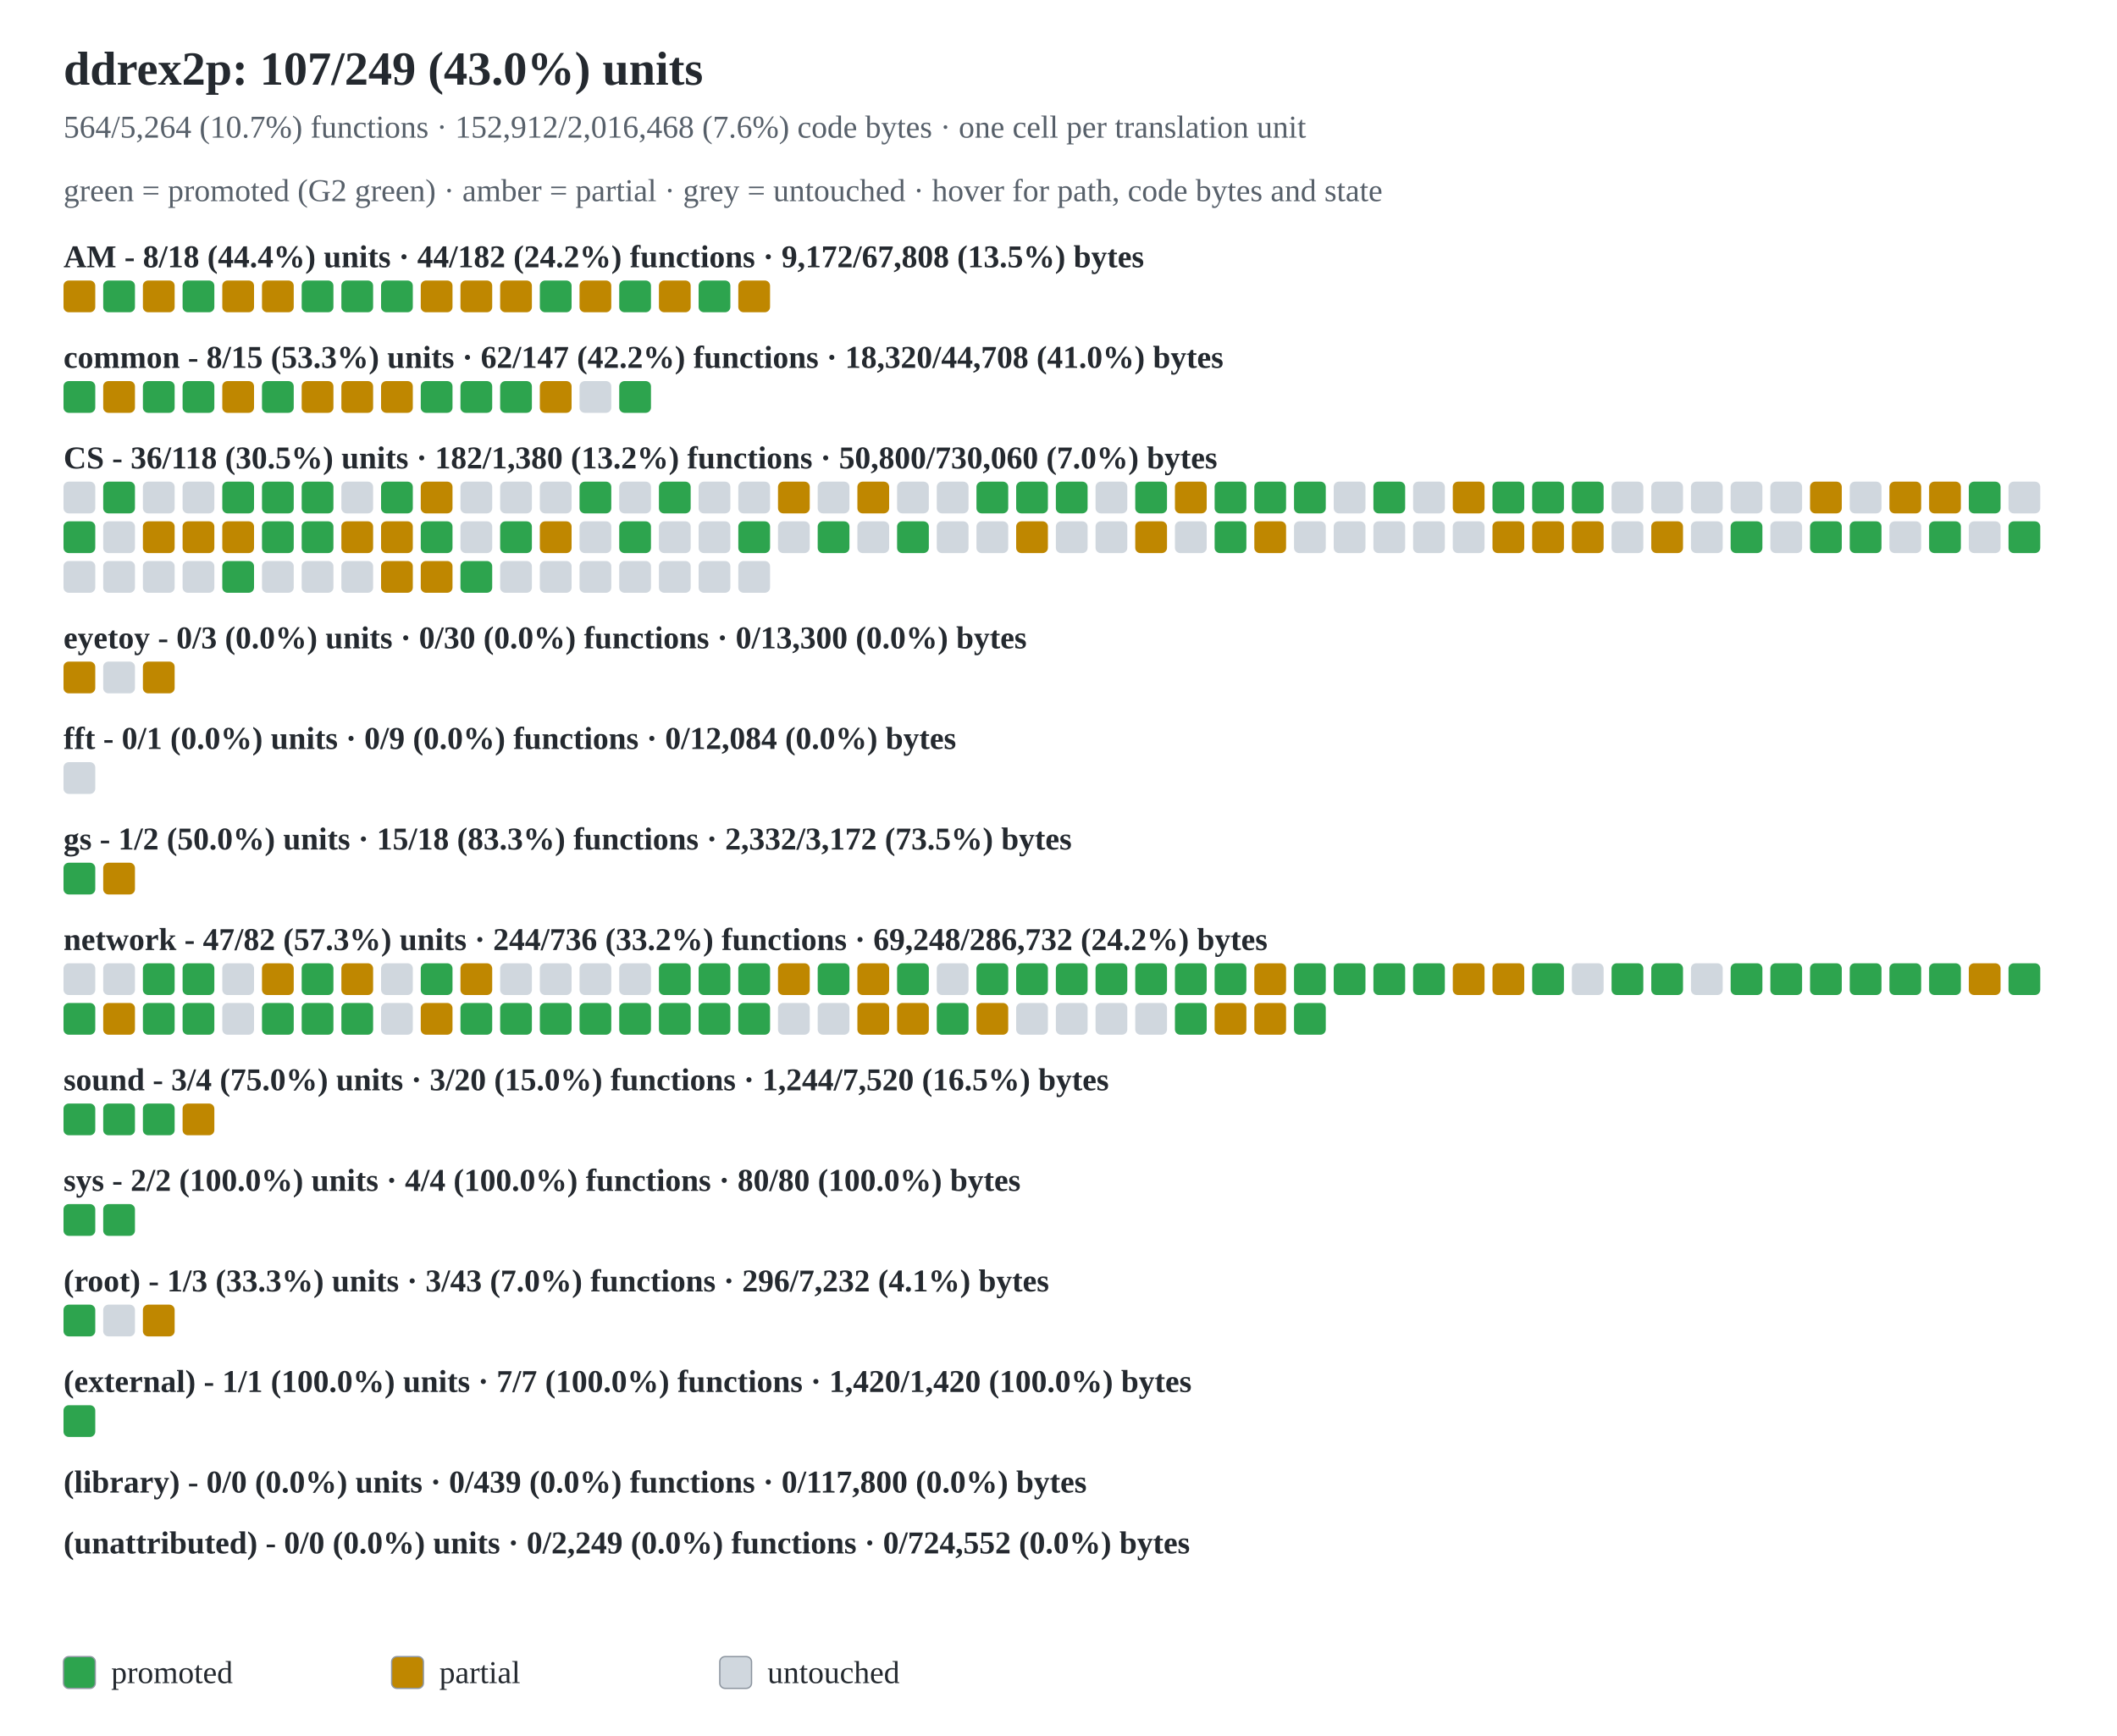
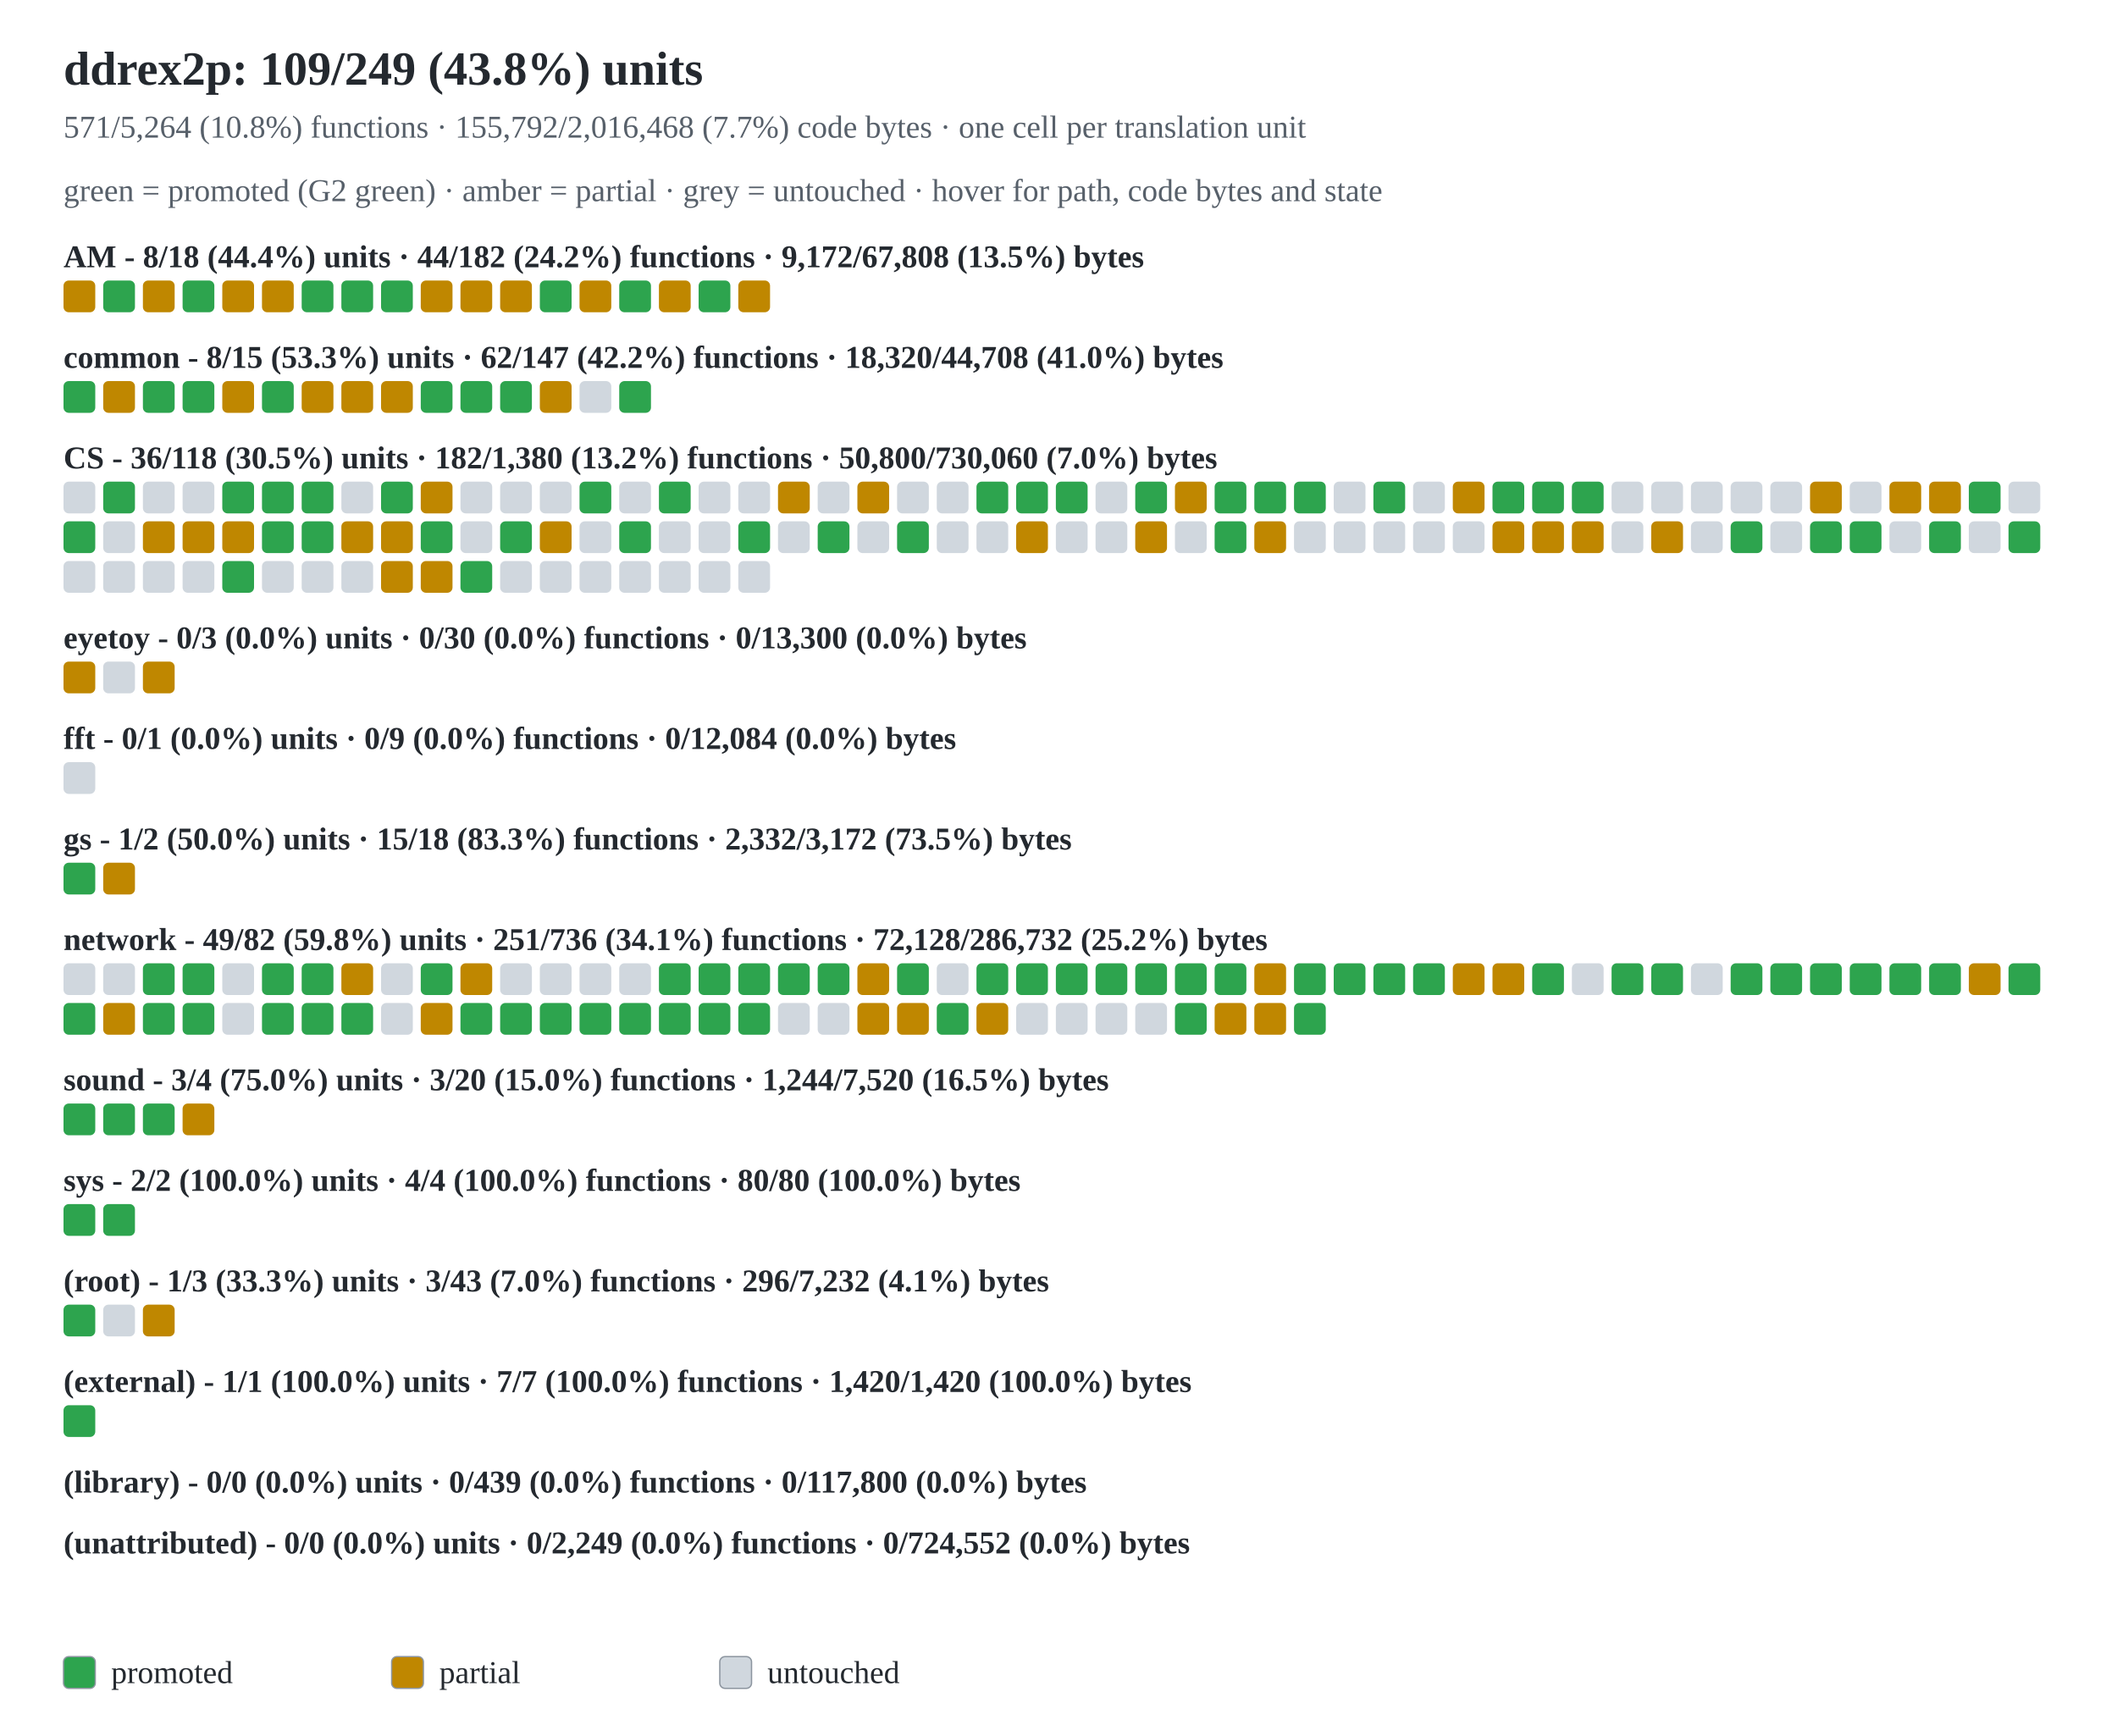
<svg xmlns="http://www.w3.org/2000/svg" width="800" height="656" viewBox="0 0 800 656" role="img" aria-label="ddrex2p translation unit heatmap">
  <rect width="800" height="656" fill="#ffffff" />
-   <text x="24" y="32" font-size="18" font-weight="600" fill="#24292f">ddrex2p: 107/249 (43.0%) units</text>
-   <text x="24" y="52" font-size="12" fill="#57606a">564/5,264 (10.7%) functions · 152,912/2,016,468 (7.6%) code bytes · one cell per translation unit</text>
+   <text x="24" y="32" font-size="18" font-weight="600" fill="#24292f">ddrex2p: 109/249 (43.8%) units</text>
+   <text x="24" y="52" font-size="12" fill="#57606a">571/5,264 (10.8%) functions · 155,792/2,016,468 (7.7%) code bytes · one cell per translation unit</text>
  <text x="24" y="76" font-size="12" fill="#57606a">green = promoted (G2 green) · amber = partial · grey = untouched · hover for path, code bytes and state</text>
  <g class="module" data-module="AM">
    <text x="24" y="101" font-size="12" font-weight="600" fill="#24292f">AM - 8/18 (44.4%) units · 44/182 (24.2%) functions · 9,172/67,808 (13.5%) bytes</text>
    <rect class="cell" data-state="partial" x="24" y="106" width="12" height="12" rx="2" fill="#bf8700" />
    <rect class="cell" data-state="promoted" x="39" y="106" width="12" height="12" rx="2" fill="#2da44e" />
    <rect class="cell" data-state="partial" x="54" y="106" width="12" height="12" rx="2" fill="#bf8700" />
    <rect class="cell" data-state="promoted" x="69" y="106" width="12" height="12" rx="2" fill="#2da44e" />
    <rect class="cell" data-state="partial" x="84" y="106" width="12" height="12" rx="2" fill="#bf8700" />
    <rect class="cell" data-state="partial" x="99" y="106" width="12" height="12" rx="2" fill="#bf8700" />
    <rect class="cell" data-state="promoted" x="114" y="106" width="12" height="12" rx="2" fill="#2da44e" />
    <rect class="cell" data-state="promoted" x="129" y="106" width="12" height="12" rx="2" fill="#2da44e" />
    <rect class="cell" data-state="promoted" x="144" y="106" width="12" height="12" rx="2" fill="#2da44e" />
    <rect class="cell" data-state="partial" x="159" y="106" width="12" height="12" rx="2" fill="#bf8700" />
    <rect class="cell" data-state="partial" x="174" y="106" width="12" height="12" rx="2" fill="#bf8700" />
    <rect class="cell" data-state="partial" x="189" y="106" width="12" height="12" rx="2" fill="#bf8700" />
    <rect class="cell" data-state="promoted" x="204" y="106" width="12" height="12" rx="2" fill="#2da44e" />
    <rect class="cell" data-state="partial" x="219" y="106" width="12" height="12" rx="2" fill="#bf8700" />
    <rect class="cell" data-state="promoted" x="234" y="106" width="12" height="12" rx="2" fill="#2da44e" />
    <rect class="cell" data-state="partial" x="249" y="106" width="12" height="12" rx="2" fill="#bf8700" />
    <rect class="cell" data-state="promoted" x="264" y="106" width="12" height="12" rx="2" fill="#2da44e" />
    <rect class="cell" data-state="partial" x="279" y="106" width="12" height="12" rx="2" fill="#bf8700" />
  </g>
  <g class="module" data-module="common">
    <text x="24" y="139" font-size="12" font-weight="600" fill="#24292f">common - 8/15 (53.3%) units · 62/147 (42.2%) functions · 18,320/44,708 (41.0%) bytes</text>
    <rect class="cell" data-state="promoted" x="24" y="144" width="12" height="12" rx="2" fill="#2da44e" />
    <rect class="cell" data-state="partial" x="39" y="144" width="12" height="12" rx="2" fill="#bf8700" />
    <rect class="cell" data-state="promoted" x="54" y="144" width="12" height="12" rx="2" fill="#2da44e" />
    <rect class="cell" data-state="promoted" x="69" y="144" width="12" height="12" rx="2" fill="#2da44e" />
    <rect class="cell" data-state="partial" x="84" y="144" width="12" height="12" rx="2" fill="#bf8700" />
    <rect class="cell" data-state="promoted" x="99" y="144" width="12" height="12" rx="2" fill="#2da44e" />
    <rect class="cell" data-state="partial" x="114" y="144" width="12" height="12" rx="2" fill="#bf8700" />
    <rect class="cell" data-state="partial" x="129" y="144" width="12" height="12" rx="2" fill="#bf8700" />
    <rect class="cell" data-state="partial" x="144" y="144" width="12" height="12" rx="2" fill="#bf8700" />
    <rect class="cell" data-state="promoted" x="159" y="144" width="12" height="12" rx="2" fill="#2da44e" />
    <rect class="cell" data-state="promoted" x="174" y="144" width="12" height="12" rx="2" fill="#2da44e" />
    <rect class="cell" data-state="promoted" x="189" y="144" width="12" height="12" rx="2" fill="#2da44e" />
    <rect class="cell" data-state="partial" x="204" y="144" width="12" height="12" rx="2" fill="#bf8700" />
    <rect class="cell" data-state="untouched" x="219" y="144" width="12" height="12" rx="2" fill="#d0d7de" />
    <rect class="cell" data-state="promoted" x="234" y="144" width="12" height="12" rx="2" fill="#2da44e" />
  </g>
  <g class="module" data-module="CS">
    <text x="24" y="177" font-size="12" font-weight="600" fill="#24292f">CS - 36/118 (30.5%) units · 182/1,380 (13.2%) functions · 50,800/730,060 (7.0%) bytes</text>
    <rect class="cell" data-state="untouched" x="24" y="182" width="12" height="12" rx="2" fill="#d0d7de" />
    <rect class="cell" data-state="promoted" x="39" y="182" width="12" height="12" rx="2" fill="#2da44e" />
    <rect class="cell" data-state="untouched" x="54" y="182" width="12" height="12" rx="2" fill="#d0d7de" />
    <rect class="cell" data-state="untouched" x="69" y="182" width="12" height="12" rx="2" fill="#d0d7de" />
    <rect class="cell" data-state="promoted" x="84" y="182" width="12" height="12" rx="2" fill="#2da44e" />
    <rect class="cell" data-state="promoted" x="99" y="182" width="12" height="12" rx="2" fill="#2da44e" />
    <rect class="cell" data-state="promoted" x="114" y="182" width="12" height="12" rx="2" fill="#2da44e" />
    <rect class="cell" data-state="untouched" x="129" y="182" width="12" height="12" rx="2" fill="#d0d7de" />
    <rect class="cell" data-state="promoted" x="144" y="182" width="12" height="12" rx="2" fill="#2da44e" />
    <rect class="cell" data-state="partial" x="159" y="182" width="12" height="12" rx="2" fill="#bf8700" />
    <rect class="cell" data-state="untouched" x="174" y="182" width="12" height="12" rx="2" fill="#d0d7de" />
    <rect class="cell" data-state="untouched" x="189" y="182" width="12" height="12" rx="2" fill="#d0d7de" />
    <rect class="cell" data-state="untouched" x="204" y="182" width="12" height="12" rx="2" fill="#d0d7de" />
    <rect class="cell" data-state="promoted" x="219" y="182" width="12" height="12" rx="2" fill="#2da44e" />
    <rect class="cell" data-state="untouched" x="234" y="182" width="12" height="12" rx="2" fill="#d0d7de" />
    <rect class="cell" data-state="promoted" x="249" y="182" width="12" height="12" rx="2" fill="#2da44e" />
    <rect class="cell" data-state="untouched" x="264" y="182" width="12" height="12" rx="2" fill="#d0d7de" />
    <rect class="cell" data-state="untouched" x="279" y="182" width="12" height="12" rx="2" fill="#d0d7de" />
    <rect class="cell" data-state="partial" x="294" y="182" width="12" height="12" rx="2" fill="#bf8700" />
    <rect class="cell" data-state="untouched" x="309" y="182" width="12" height="12" rx="2" fill="#d0d7de" />
    <rect class="cell" data-state="partial" x="324" y="182" width="12" height="12" rx="2" fill="#bf8700" />
    <rect class="cell" data-state="untouched" x="339" y="182" width="12" height="12" rx="2" fill="#d0d7de" />
    <rect class="cell" data-state="untouched" x="354" y="182" width="12" height="12" rx="2" fill="#d0d7de" />
    <rect class="cell" data-state="promoted" x="369" y="182" width="12" height="12" rx="2" fill="#2da44e" />
    <rect class="cell" data-state="promoted" x="384" y="182" width="12" height="12" rx="2" fill="#2da44e" />
    <rect class="cell" data-state="promoted" x="399" y="182" width="12" height="12" rx="2" fill="#2da44e" />
    <rect class="cell" data-state="untouched" x="414" y="182" width="12" height="12" rx="2" fill="#d0d7de" />
    <rect class="cell" data-state="promoted" x="429" y="182" width="12" height="12" rx="2" fill="#2da44e" />
    <rect class="cell" data-state="partial" x="444" y="182" width="12" height="12" rx="2" fill="#bf8700" />
    <rect class="cell" data-state="promoted" x="459" y="182" width="12" height="12" rx="2" fill="#2da44e" />
    <rect class="cell" data-state="promoted" x="474" y="182" width="12" height="12" rx="2" fill="#2da44e" />
    <rect class="cell" data-state="promoted" x="489" y="182" width="12" height="12" rx="2" fill="#2da44e" />
    <rect class="cell" data-state="untouched" x="504" y="182" width="12" height="12" rx="2" fill="#d0d7de" />
    <rect class="cell" data-state="promoted" x="519" y="182" width="12" height="12" rx="2" fill="#2da44e" />
    <rect class="cell" data-state="untouched" x="534" y="182" width="12" height="12" rx="2" fill="#d0d7de" />
    <rect class="cell" data-state="partial" x="549" y="182" width="12" height="12" rx="2" fill="#bf8700" />
    <rect class="cell" data-state="promoted" x="564" y="182" width="12" height="12" rx="2" fill="#2da44e" />
    <rect class="cell" data-state="promoted" x="579" y="182" width="12" height="12" rx="2" fill="#2da44e" />
    <rect class="cell" data-state="promoted" x="594" y="182" width="12" height="12" rx="2" fill="#2da44e" />
    <rect class="cell" data-state="untouched" x="609" y="182" width="12" height="12" rx="2" fill="#d0d7de" />
    <rect class="cell" data-state="untouched" x="624" y="182" width="12" height="12" rx="2" fill="#d0d7de" />
    <rect class="cell" data-state="untouched" x="639" y="182" width="12" height="12" rx="2" fill="#d0d7de" />
    <rect class="cell" data-state="untouched" x="654" y="182" width="12" height="12" rx="2" fill="#d0d7de" />
    <rect class="cell" data-state="untouched" x="669" y="182" width="12" height="12" rx="2" fill="#d0d7de" />
    <rect class="cell" data-state="partial" x="684" y="182" width="12" height="12" rx="2" fill="#bf8700" />
    <rect class="cell" data-state="untouched" x="699" y="182" width="12" height="12" rx="2" fill="#d0d7de" />
    <rect class="cell" data-state="partial" x="714" y="182" width="12" height="12" rx="2" fill="#bf8700" />
    <rect class="cell" data-state="partial" x="729" y="182" width="12" height="12" rx="2" fill="#bf8700" />
    <rect class="cell" data-state="promoted" x="744" y="182" width="12" height="12" rx="2" fill="#2da44e" />
    <rect class="cell" data-state="untouched" x="759" y="182" width="12" height="12" rx="2" fill="#d0d7de" />
    <rect class="cell" data-state="promoted" x="24" y="197" width="12" height="12" rx="2" fill="#2da44e" />
    <rect class="cell" data-state="untouched" x="39" y="197" width="12" height="12" rx="2" fill="#d0d7de" />
    <rect class="cell" data-state="partial" x="54" y="197" width="12" height="12" rx="2" fill="#bf8700" />
    <rect class="cell" data-state="partial" x="69" y="197" width="12" height="12" rx="2" fill="#bf8700" />
    <rect class="cell" data-state="partial" x="84" y="197" width="12" height="12" rx="2" fill="#bf8700" />
    <rect class="cell" data-state="promoted" x="99" y="197" width="12" height="12" rx="2" fill="#2da44e" />
    <rect class="cell" data-state="promoted" x="114" y="197" width="12" height="12" rx="2" fill="#2da44e" />
    <rect class="cell" data-state="partial" x="129" y="197" width="12" height="12" rx="2" fill="#bf8700" />
    <rect class="cell" data-state="partial" x="144" y="197" width="12" height="12" rx="2" fill="#bf8700" />
    <rect class="cell" data-state="promoted" x="159" y="197" width="12" height="12" rx="2" fill="#2da44e" />
    <rect class="cell" data-state="untouched" x="174" y="197" width="12" height="12" rx="2" fill="#d0d7de" />
    <rect class="cell" data-state="promoted" x="189" y="197" width="12" height="12" rx="2" fill="#2da44e" />
    <rect class="cell" data-state="partial" x="204" y="197" width="12" height="12" rx="2" fill="#bf8700" />
    <rect class="cell" data-state="untouched" x="219" y="197" width="12" height="12" rx="2" fill="#d0d7de" />
    <rect class="cell" data-state="promoted" x="234" y="197" width="12" height="12" rx="2" fill="#2da44e" />
    <rect class="cell" data-state="untouched" x="249" y="197" width="12" height="12" rx="2" fill="#d0d7de" />
    <rect class="cell" data-state="untouched" x="264" y="197" width="12" height="12" rx="2" fill="#d0d7de" />
    <rect class="cell" data-state="promoted" x="279" y="197" width="12" height="12" rx="2" fill="#2da44e" />
    <rect class="cell" data-state="untouched" x="294" y="197" width="12" height="12" rx="2" fill="#d0d7de" />
    <rect class="cell" data-state="promoted" x="309" y="197" width="12" height="12" rx="2" fill="#2da44e" />
    <rect class="cell" data-state="untouched" x="324" y="197" width="12" height="12" rx="2" fill="#d0d7de" />
    <rect class="cell" data-state="promoted" x="339" y="197" width="12" height="12" rx="2" fill="#2da44e" />
    <rect class="cell" data-state="untouched" x="354" y="197" width="12" height="12" rx="2" fill="#d0d7de" />
    <rect class="cell" data-state="untouched" x="369" y="197" width="12" height="12" rx="2" fill="#d0d7de" />
    <rect class="cell" data-state="partial" x="384" y="197" width="12" height="12" rx="2" fill="#bf8700" />
    <rect class="cell" data-state="untouched" x="399" y="197" width="12" height="12" rx="2" fill="#d0d7de" />
    <rect class="cell" data-state="untouched" x="414" y="197" width="12" height="12" rx="2" fill="#d0d7de" />
    <rect class="cell" data-state="partial" x="429" y="197" width="12" height="12" rx="2" fill="#bf8700" />
    <rect class="cell" data-state="untouched" x="444" y="197" width="12" height="12" rx="2" fill="#d0d7de" />
    <rect class="cell" data-state="promoted" x="459" y="197" width="12" height="12" rx="2" fill="#2da44e" />
    <rect class="cell" data-state="partial" x="474" y="197" width="12" height="12" rx="2" fill="#bf8700" />
    <rect class="cell" data-state="untouched" x="489" y="197" width="12" height="12" rx="2" fill="#d0d7de" />
    <rect class="cell" data-state="untouched" x="504" y="197" width="12" height="12" rx="2" fill="#d0d7de" />
    <rect class="cell" data-state="untouched" x="519" y="197" width="12" height="12" rx="2" fill="#d0d7de" />
    <rect class="cell" data-state="untouched" x="534" y="197" width="12" height="12" rx="2" fill="#d0d7de" />
    <rect class="cell" data-state="untouched" x="549" y="197" width="12" height="12" rx="2" fill="#d0d7de" />
    <rect class="cell" data-state="partial" x="564" y="197" width="12" height="12" rx="2" fill="#bf8700" />
    <rect class="cell" data-state="partial" x="579" y="197" width="12" height="12" rx="2" fill="#bf8700" />
    <rect class="cell" data-state="partial" x="594" y="197" width="12" height="12" rx="2" fill="#bf8700" />
    <rect class="cell" data-state="untouched" x="609" y="197" width="12" height="12" rx="2" fill="#d0d7de" />
    <rect class="cell" data-state="partial" x="624" y="197" width="12" height="12" rx="2" fill="#bf8700" />
    <rect class="cell" data-state="untouched" x="639" y="197" width="12" height="12" rx="2" fill="#d0d7de" />
    <rect class="cell" data-state="promoted" x="654" y="197" width="12" height="12" rx="2" fill="#2da44e" />
    <rect class="cell" data-state="untouched" x="669" y="197" width="12" height="12" rx="2" fill="#d0d7de" />
    <rect class="cell" data-state="promoted" x="684" y="197" width="12" height="12" rx="2" fill="#2da44e" />
    <rect class="cell" data-state="promoted" x="699" y="197" width="12" height="12" rx="2" fill="#2da44e" />
    <rect class="cell" data-state="untouched" x="714" y="197" width="12" height="12" rx="2" fill="#d0d7de" />
    <rect class="cell" data-state="promoted" x="729" y="197" width="12" height="12" rx="2" fill="#2da44e" />
    <rect class="cell" data-state="untouched" x="744" y="197" width="12" height="12" rx="2" fill="#d0d7de" />
    <rect class="cell" data-state="promoted" x="759" y="197" width="12" height="12" rx="2" fill="#2da44e" />
    <rect class="cell" data-state="untouched" x="24" y="212" width="12" height="12" rx="2" fill="#d0d7de" />
    <rect class="cell" data-state="untouched" x="39" y="212" width="12" height="12" rx="2" fill="#d0d7de" />
    <rect class="cell" data-state="untouched" x="54" y="212" width="12" height="12" rx="2" fill="#d0d7de" />
    <rect class="cell" data-state="untouched" x="69" y="212" width="12" height="12" rx="2" fill="#d0d7de" />
    <rect class="cell" data-state="promoted" x="84" y="212" width="12" height="12" rx="2" fill="#2da44e" />
    <rect class="cell" data-state="untouched" x="99" y="212" width="12" height="12" rx="2" fill="#d0d7de" />
    <rect class="cell" data-state="untouched" x="114" y="212" width="12" height="12" rx="2" fill="#d0d7de" />
    <rect class="cell" data-state="untouched" x="129" y="212" width="12" height="12" rx="2" fill="#d0d7de" />
    <rect class="cell" data-state="partial" x="144" y="212" width="12" height="12" rx="2" fill="#bf8700" />
    <rect class="cell" data-state="partial" x="159" y="212" width="12" height="12" rx="2" fill="#bf8700" />
    <rect class="cell" data-state="promoted" x="174" y="212" width="12" height="12" rx="2" fill="#2da44e" />
    <rect class="cell" data-state="untouched" x="189" y="212" width="12" height="12" rx="2" fill="#d0d7de" />
    <rect class="cell" data-state="untouched" x="204" y="212" width="12" height="12" rx="2" fill="#d0d7de" />
    <rect class="cell" data-state="untouched" x="219" y="212" width="12" height="12" rx="2" fill="#d0d7de" />
    <rect class="cell" data-state="untouched" x="234" y="212" width="12" height="12" rx="2" fill="#d0d7de" />
    <rect class="cell" data-state="untouched" x="249" y="212" width="12" height="12" rx="2" fill="#d0d7de" />
    <rect class="cell" data-state="untouched" x="264" y="212" width="12" height="12" rx="2" fill="#d0d7de" />
    <rect class="cell" data-state="untouched" x="279" y="212" width="12" height="12" rx="2" fill="#d0d7de" />
  </g>
  <g class="module" data-module="eyetoy">
    <text x="24" y="245" font-size="12" font-weight="600" fill="#24292f">eyetoy - 0/3 (0.0%) units · 0/30 (0.0%) functions · 0/13,300 (0.0%) bytes</text>
    <rect class="cell" data-state="partial" x="24" y="250" width="12" height="12" rx="2" fill="#bf8700" />
    <rect class="cell" data-state="untouched" x="39" y="250" width="12" height="12" rx="2" fill="#d0d7de" />
    <rect class="cell" data-state="partial" x="54" y="250" width="12" height="12" rx="2" fill="#bf8700" />
  </g>
  <g class="module" data-module="fft">
    <text x="24" y="283" font-size="12" font-weight="600" fill="#24292f">fft - 0/1 (0.0%) units · 0/9 (0.0%) functions · 0/12,084 (0.0%) bytes</text>
    <rect class="cell" data-state="untouched" x="24" y="288" width="12" height="12" rx="2" fill="#d0d7de" />
  </g>
  <g class="module" data-module="gs">
    <text x="24" y="321" font-size="12" font-weight="600" fill="#24292f">gs - 1/2 (50.0%) units · 15/18 (83.3%) functions · 2,332/3,172 (73.5%) bytes</text>
    <rect class="cell" data-state="promoted" x="24" y="326" width="12" height="12" rx="2" fill="#2da44e" />
    <rect class="cell" data-state="partial" x="39" y="326" width="12" height="12" rx="2" fill="#bf8700" />
  </g>
  <g class="module" data-module="network">
-     <text x="24" y="359" font-size="12" font-weight="600" fill="#24292f">network - 47/82 (57.3%) units · 244/736 (33.2%) functions · 69,248/286,732 (24.2%) bytes</text>
+     <text x="24" y="359" font-size="12" font-weight="600" fill="#24292f">network - 49/82 (59.8%) units · 251/736 (34.1%) functions · 72,128/286,732 (25.2%) bytes</text>
    <rect class="cell" data-state="untouched" x="24" y="364" width="12" height="12" rx="2" fill="#d0d7de" />
    <rect class="cell" data-state="untouched" x="39" y="364" width="12" height="12" rx="2" fill="#d0d7de" />
    <rect class="cell" data-state="promoted" x="54" y="364" width="12" height="12" rx="2" fill="#2da44e" />
    <rect class="cell" data-state="promoted" x="69" y="364" width="12" height="12" rx="2" fill="#2da44e" />
    <rect class="cell" data-state="untouched" x="84" y="364" width="12" height="12" rx="2" fill="#d0d7de" />
-     <rect class="cell" data-state="partial" x="99" y="364" width="12" height="12" rx="2" fill="#bf8700" />
+     <rect class="cell" data-state="promoted" x="99" y="364" width="12" height="12" rx="2" fill="#2da44e" />
    <rect class="cell" data-state="promoted" x="114" y="364" width="12" height="12" rx="2" fill="#2da44e" />
    <rect class="cell" data-state="partial" x="129" y="364" width="12" height="12" rx="2" fill="#bf8700" />
    <rect class="cell" data-state="untouched" x="144" y="364" width="12" height="12" rx="2" fill="#d0d7de" />
    <rect class="cell" data-state="promoted" x="159" y="364" width="12" height="12" rx="2" fill="#2da44e" />
    <rect class="cell" data-state="partial" x="174" y="364" width="12" height="12" rx="2" fill="#bf8700" />
    <rect class="cell" data-state="untouched" x="189" y="364" width="12" height="12" rx="2" fill="#d0d7de" />
    <rect class="cell" data-state="untouched" x="204" y="364" width="12" height="12" rx="2" fill="#d0d7de" />
    <rect class="cell" data-state="untouched" x="219" y="364" width="12" height="12" rx="2" fill="#d0d7de" />
    <rect class="cell" data-state="untouched" x="234" y="364" width="12" height="12" rx="2" fill="#d0d7de" />
    <rect class="cell" data-state="promoted" x="249" y="364" width="12" height="12" rx="2" fill="#2da44e" />
    <rect class="cell" data-state="promoted" x="264" y="364" width="12" height="12" rx="2" fill="#2da44e" />
    <rect class="cell" data-state="promoted" x="279" y="364" width="12" height="12" rx="2" fill="#2da44e" />
-     <rect class="cell" data-state="partial" x="294" y="364" width="12" height="12" rx="2" fill="#bf8700" />
+     <rect class="cell" data-state="promoted" x="294" y="364" width="12" height="12" rx="2" fill="#2da44e" />
    <rect class="cell" data-state="promoted" x="309" y="364" width="12" height="12" rx="2" fill="#2da44e" />
    <rect class="cell" data-state="partial" x="324" y="364" width="12" height="12" rx="2" fill="#bf8700" />
    <rect class="cell" data-state="promoted" x="339" y="364" width="12" height="12" rx="2" fill="#2da44e" />
    <rect class="cell" data-state="untouched" x="354" y="364" width="12" height="12" rx="2" fill="#d0d7de" />
    <rect class="cell" data-state="promoted" x="369" y="364" width="12" height="12" rx="2" fill="#2da44e" />
    <rect class="cell" data-state="promoted" x="384" y="364" width="12" height="12" rx="2" fill="#2da44e" />
    <rect class="cell" data-state="promoted" x="399" y="364" width="12" height="12" rx="2" fill="#2da44e" />
    <rect class="cell" data-state="promoted" x="414" y="364" width="12" height="12" rx="2" fill="#2da44e" />
    <rect class="cell" data-state="promoted" x="429" y="364" width="12" height="12" rx="2" fill="#2da44e" />
    <rect class="cell" data-state="promoted" x="444" y="364" width="12" height="12" rx="2" fill="#2da44e" />
    <rect class="cell" data-state="promoted" x="459" y="364" width="12" height="12" rx="2" fill="#2da44e" />
    <rect class="cell" data-state="partial" x="474" y="364" width="12" height="12" rx="2" fill="#bf8700" />
    <rect class="cell" data-state="promoted" x="489" y="364" width="12" height="12" rx="2" fill="#2da44e" />
    <rect class="cell" data-state="promoted" x="504" y="364" width="12" height="12" rx="2" fill="#2da44e" />
    <rect class="cell" data-state="promoted" x="519" y="364" width="12" height="12" rx="2" fill="#2da44e" />
    <rect class="cell" data-state="promoted" x="534" y="364" width="12" height="12" rx="2" fill="#2da44e" />
    <rect class="cell" data-state="partial" x="549" y="364" width="12" height="12" rx="2" fill="#bf8700" />
    <rect class="cell" data-state="partial" x="564" y="364" width="12" height="12" rx="2" fill="#bf8700" />
    <rect class="cell" data-state="promoted" x="579" y="364" width="12" height="12" rx="2" fill="#2da44e" />
    <rect class="cell" data-state="untouched" x="594" y="364" width="12" height="12" rx="2" fill="#d0d7de" />
    <rect class="cell" data-state="promoted" x="609" y="364" width="12" height="12" rx="2" fill="#2da44e" />
    <rect class="cell" data-state="promoted" x="624" y="364" width="12" height="12" rx="2" fill="#2da44e" />
    <rect class="cell" data-state="untouched" x="639" y="364" width="12" height="12" rx="2" fill="#d0d7de" />
    <rect class="cell" data-state="promoted" x="654" y="364" width="12" height="12" rx="2" fill="#2da44e" />
    <rect class="cell" data-state="promoted" x="669" y="364" width="12" height="12" rx="2" fill="#2da44e" />
    <rect class="cell" data-state="promoted" x="684" y="364" width="12" height="12" rx="2" fill="#2da44e" />
    <rect class="cell" data-state="promoted" x="699" y="364" width="12" height="12" rx="2" fill="#2da44e" />
    <rect class="cell" data-state="promoted" x="714" y="364" width="12" height="12" rx="2" fill="#2da44e" />
    <rect class="cell" data-state="promoted" x="729" y="364" width="12" height="12" rx="2" fill="#2da44e" />
    <rect class="cell" data-state="partial" x="744" y="364" width="12" height="12" rx="2" fill="#bf8700" />
    <rect class="cell" data-state="promoted" x="759" y="364" width="12" height="12" rx="2" fill="#2da44e" />
    <rect class="cell" data-state="promoted" x="24" y="379" width="12" height="12" rx="2" fill="#2da44e" />
    <rect class="cell" data-state="partial" x="39" y="379" width="12" height="12" rx="2" fill="#bf8700" />
    <rect class="cell" data-state="promoted" x="54" y="379" width="12" height="12" rx="2" fill="#2da44e" />
    <rect class="cell" data-state="promoted" x="69" y="379" width="12" height="12" rx="2" fill="#2da44e" />
    <rect class="cell" data-state="untouched" x="84" y="379" width="12" height="12" rx="2" fill="#d0d7de" />
    <rect class="cell" data-state="promoted" x="99" y="379" width="12" height="12" rx="2" fill="#2da44e" />
    <rect class="cell" data-state="promoted" x="114" y="379" width="12" height="12" rx="2" fill="#2da44e" />
    <rect class="cell" data-state="promoted" x="129" y="379" width="12" height="12" rx="2" fill="#2da44e" />
    <rect class="cell" data-state="untouched" x="144" y="379" width="12" height="12" rx="2" fill="#d0d7de" />
    <rect class="cell" data-state="partial" x="159" y="379" width="12" height="12" rx="2" fill="#bf8700" />
    <rect class="cell" data-state="promoted" x="174" y="379" width="12" height="12" rx="2" fill="#2da44e" />
    <rect class="cell" data-state="promoted" x="189" y="379" width="12" height="12" rx="2" fill="#2da44e" />
    <rect class="cell" data-state="promoted" x="204" y="379" width="12" height="12" rx="2" fill="#2da44e" />
    <rect class="cell" data-state="promoted" x="219" y="379" width="12" height="12" rx="2" fill="#2da44e" />
    <rect class="cell" data-state="promoted" x="234" y="379" width="12" height="12" rx="2" fill="#2da44e" />
    <rect class="cell" data-state="promoted" x="249" y="379" width="12" height="12" rx="2" fill="#2da44e" />
    <rect class="cell" data-state="promoted" x="264" y="379" width="12" height="12" rx="2" fill="#2da44e" />
    <rect class="cell" data-state="promoted" x="279" y="379" width="12" height="12" rx="2" fill="#2da44e" />
    <rect class="cell" data-state="untouched" x="294" y="379" width="12" height="12" rx="2" fill="#d0d7de" />
    <rect class="cell" data-state="untouched" x="309" y="379" width="12" height="12" rx="2" fill="#d0d7de" />
    <rect class="cell" data-state="partial" x="324" y="379" width="12" height="12" rx="2" fill="#bf8700" />
    <rect class="cell" data-state="partial" x="339" y="379" width="12" height="12" rx="2" fill="#bf8700" />
    <rect class="cell" data-state="promoted" x="354" y="379" width="12" height="12" rx="2" fill="#2da44e" />
    <rect class="cell" data-state="partial" x="369" y="379" width="12" height="12" rx="2" fill="#bf8700" />
    <rect class="cell" data-state="untouched" x="384" y="379" width="12" height="12" rx="2" fill="#d0d7de" />
    <rect class="cell" data-state="untouched" x="399" y="379" width="12" height="12" rx="2" fill="#d0d7de" />
    <rect class="cell" data-state="untouched" x="414" y="379" width="12" height="12" rx="2" fill="#d0d7de" />
    <rect class="cell" data-state="untouched" x="429" y="379" width="12" height="12" rx="2" fill="#d0d7de" />
    <rect class="cell" data-state="promoted" x="444" y="379" width="12" height="12" rx="2" fill="#2da44e" />
    <rect class="cell" data-state="partial" x="459" y="379" width="12" height="12" rx="2" fill="#bf8700" />
    <rect class="cell" data-state="partial" x="474" y="379" width="12" height="12" rx="2" fill="#bf8700" />
    <rect class="cell" data-state="promoted" x="489" y="379" width="12" height="12" rx="2" fill="#2da44e" />
  </g>
  <g class="module" data-module="sound">
    <text x="24" y="412" font-size="12" font-weight="600" fill="#24292f">sound - 3/4 (75.0%) units · 3/20 (15.0%) functions · 1,244/7,520 (16.5%) bytes</text>
    <rect class="cell" data-state="promoted" x="24" y="417" width="12" height="12" rx="2" fill="#2da44e" />
    <rect class="cell" data-state="promoted" x="39" y="417" width="12" height="12" rx="2" fill="#2da44e" />
    <rect class="cell" data-state="promoted" x="54" y="417" width="12" height="12" rx="2" fill="#2da44e" />
    <rect class="cell" data-state="partial" x="69" y="417" width="12" height="12" rx="2" fill="#bf8700" />
  </g>
  <g class="module" data-module="sys">
    <text x="24" y="450" font-size="12" font-weight="600" fill="#24292f">sys - 2/2 (100.0%) units · 4/4 (100.0%) functions · 80/80 (100.0%) bytes</text>
    <rect class="cell" data-state="promoted" x="24" y="455" width="12" height="12" rx="2" fill="#2da44e" />
    <rect class="cell" data-state="promoted" x="39" y="455" width="12" height="12" rx="2" fill="#2da44e" />
  </g>
  <g class="module" data-module="(root)">
    <text x="24" y="488" font-size="12" font-weight="600" fill="#24292f">(root) - 1/3 (33.3%) units · 3/43 (7.0%) functions · 296/7,232 (4.1%) bytes</text>
    <rect class="cell" data-state="promoted" x="24" y="493" width="12" height="12" rx="2" fill="#2da44e" />
    <rect class="cell" data-state="untouched" x="39" y="493" width="12" height="12" rx="2" fill="#d0d7de" />
    <rect class="cell" data-state="partial" x="54" y="493" width="12" height="12" rx="2" fill="#bf8700" />
  </g>
  <g class="module" data-module="(external)">
    <text x="24" y="526" font-size="12" font-weight="600" fill="#24292f">(external) - 1/1 (100.0%) units · 7/7 (100.0%) functions · 1,420/1,420 (100.0%) bytes</text>
    <rect class="cell" data-state="promoted" x="24" y="531" width="12" height="12" rx="2" fill="#2da44e" />
  </g>
  <g class="module" data-module="(library)">
    <text x="24" y="564" font-size="12" font-weight="600" fill="#24292f">(library) - 0/0 (0.0%) units · 0/439 (0.0%) functions · 0/117,800 (0.0%) bytes</text>
  </g>
  <g class="module" data-module="(unattributed)">
    <text x="24" y="587" font-size="12" font-weight="600" fill="#24292f">(unattributed) - 0/0 (0.0%) units · 0/2,249 (0.0%) functions · 0/724,552 (0.0%) bytes</text>
  </g>
  <g transform="translate(0 626)" class="legend">
    <rect x="24" y="0" width="12" height="12" rx="2" fill="#2da44e" stroke="#8c959f" stroke-width="0.5" />
    <text x="42" y="10" font-size="12" fill="#24292f">promoted</text>
    <rect x="148" y="0" width="12" height="12" rx="2" fill="#bf8700" stroke="#8c959f" stroke-width="0.5" />
    <text x="166" y="10" font-size="12" fill="#24292f">partial</text>
    <rect x="272" y="0" width="12" height="12" rx="2" fill="#d0d7de" stroke="#8c959f" stroke-width="0.5" />
    <text x="290" y="10" font-size="12" fill="#24292f">untouched</text>
  </g>
</svg>
